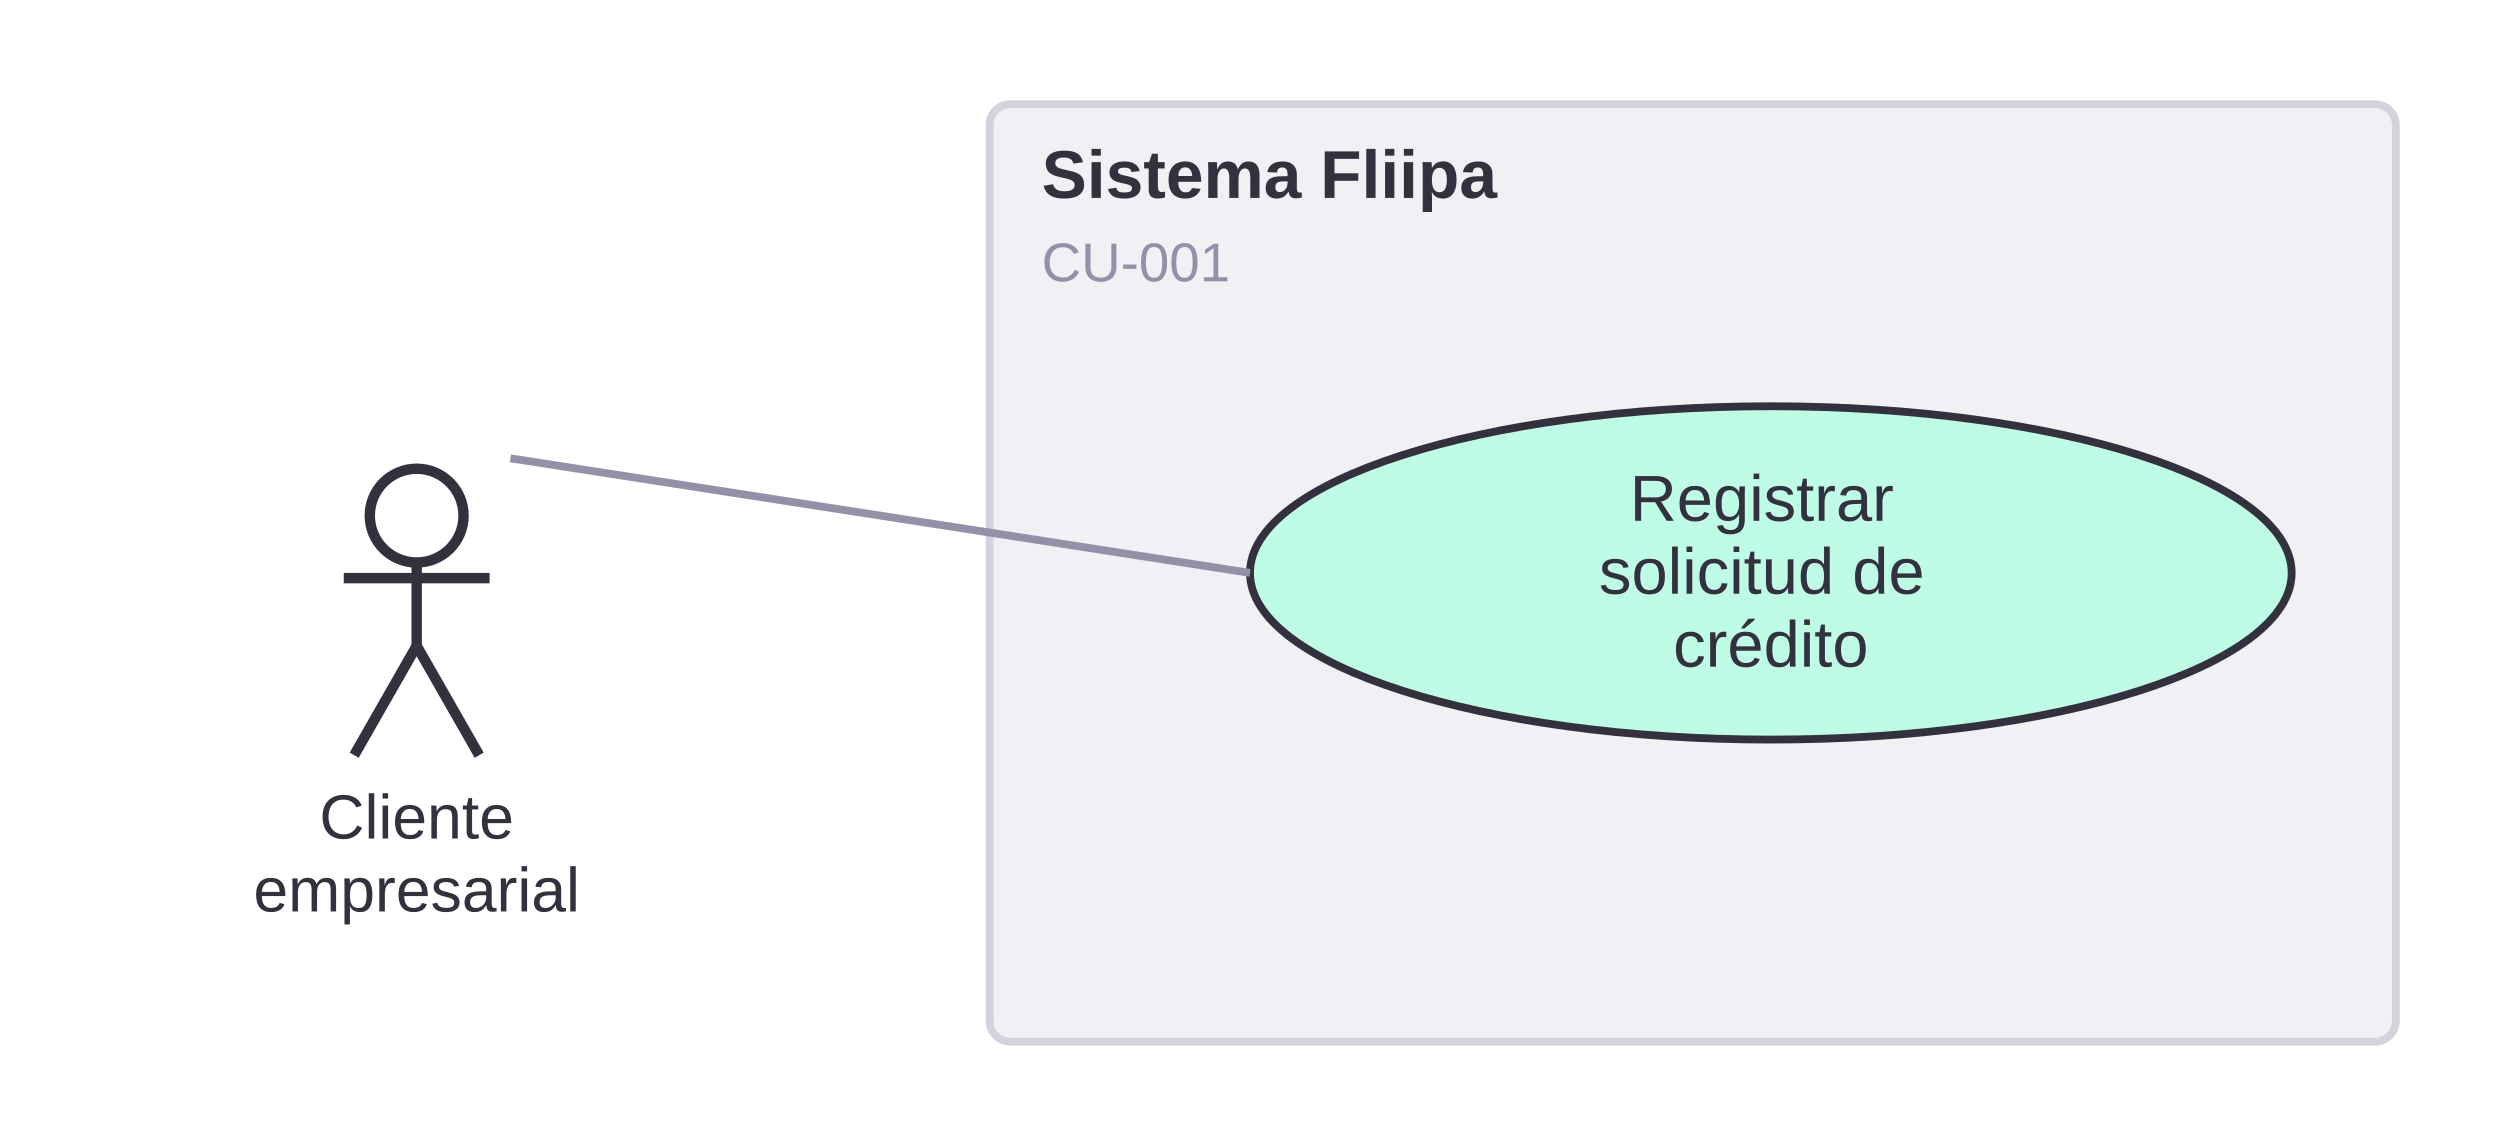
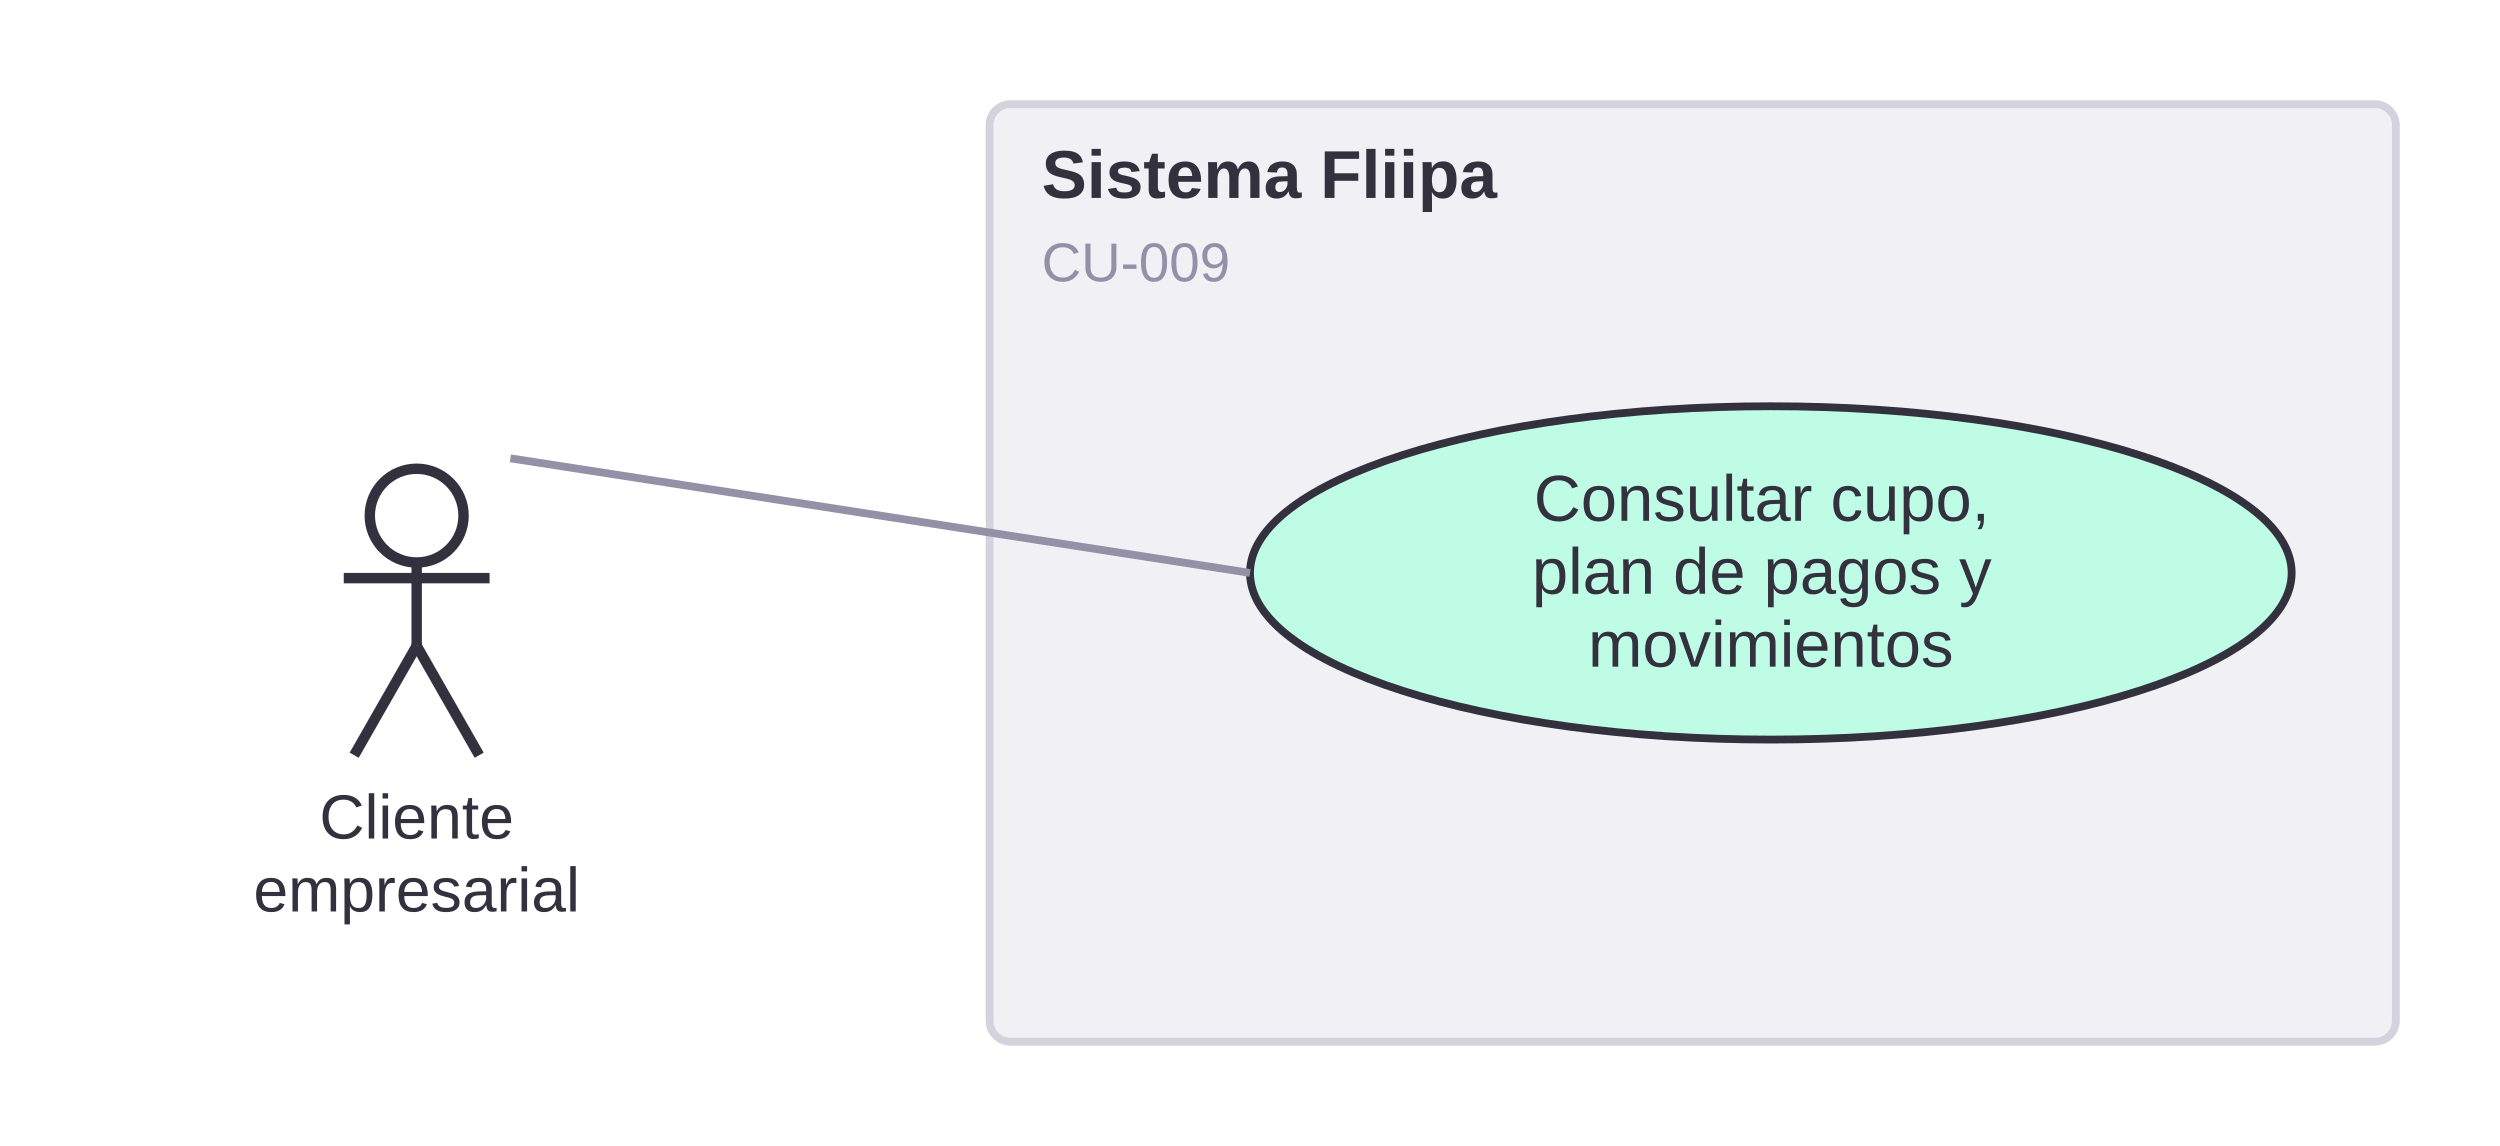
<svg xmlns="http://www.w3.org/2000/svg" viewBox="0 0 480 220" font-family="Karla, Arial, sans-serif">
  <defs>
    <marker id="arrow" markerWidth="10" markerHeight="10" refX="8" refY="3" orient="auto" markerUnits="strokeWidth">
      <path d="M0,0 L0,6 L9,3 z" fill="#3F1FE8" />
    </marker>
  </defs>
  <rect x="190" y="20" width="270" height="180" fill="#F0F0F5" stroke="#D4D2DC" stroke-width="1.5" rx="4" />
  <text x="200" y="38" font-size="13" font-weight="bold" fill="#32313D" font-family="Karla, Arial, sans-serif">Sistema Fliipa</text>
-   <text x="200" y="54" font-size="10.5" fill="#9490A8" font-family="Karla, Arial, sans-serif">CU-001</text>
+   <text x="200" y="54" font-size="10.5" fill="#9490A8" font-family="Karla, Arial, sans-serif">CU-009</text>
  <ellipse cx="340.0" cy="110.0" rx="100" ry="32" fill="#BEFCE5" stroke="#32313D" stroke-width="1.5" />
  <text text-anchor="middle" font-family="Karla, Arial, sans-serif" font-size="12.5" fill="#32313D">
-     <tspan x="340.0" y="100.0">Registrar</tspan>
-     <tspan x="340.0" y="114.0">solicitud de</tspan>
-     <tspan x="340.0" y="128.0">crédito</tspan>
+     <tspan x="340.0" y="100.0">Consultar cupo,</tspan>
+     <tspan x="340.0" y="114.0">plan de pagos y</tspan>
+     <tspan x="340.0" y="128.0">movimientos</tspan>
  </text>
  <circle cx="80" cy="99.0" r="9.0" fill="none" stroke="#32313D" stroke-width="2" />
  <line x1="80" y1="108.0" x2="80" y2="124.0" stroke="#32313D" stroke-width="2" />
  <line x1="66" y1="111.0" x2="94" y2="111.0" stroke="#32313D" stroke-width="2" />
  <line x1="80" y1="124.0" x2="68" y2="145.0" stroke="#32313D" stroke-width="2" />
  <line x1="80" y1="124.0" x2="92" y2="145.0" stroke="#32313D" stroke-width="2" />
  <text x="80" y="161.0" text-anchor="middle" font-family="Karla, Arial, sans-serif" font-size="12" fill="#32313D">Cliente</text>
  <text x="80" y="175.0" text-anchor="middle" font-family="Karla, Arial, sans-serif" font-size="12" fill="#32313D">empresarial</text>
  <line x1="98" y1="88.0" x2="240.0" y2="110.0" stroke="#9490A8" stroke-width="1.5" />
</svg>
